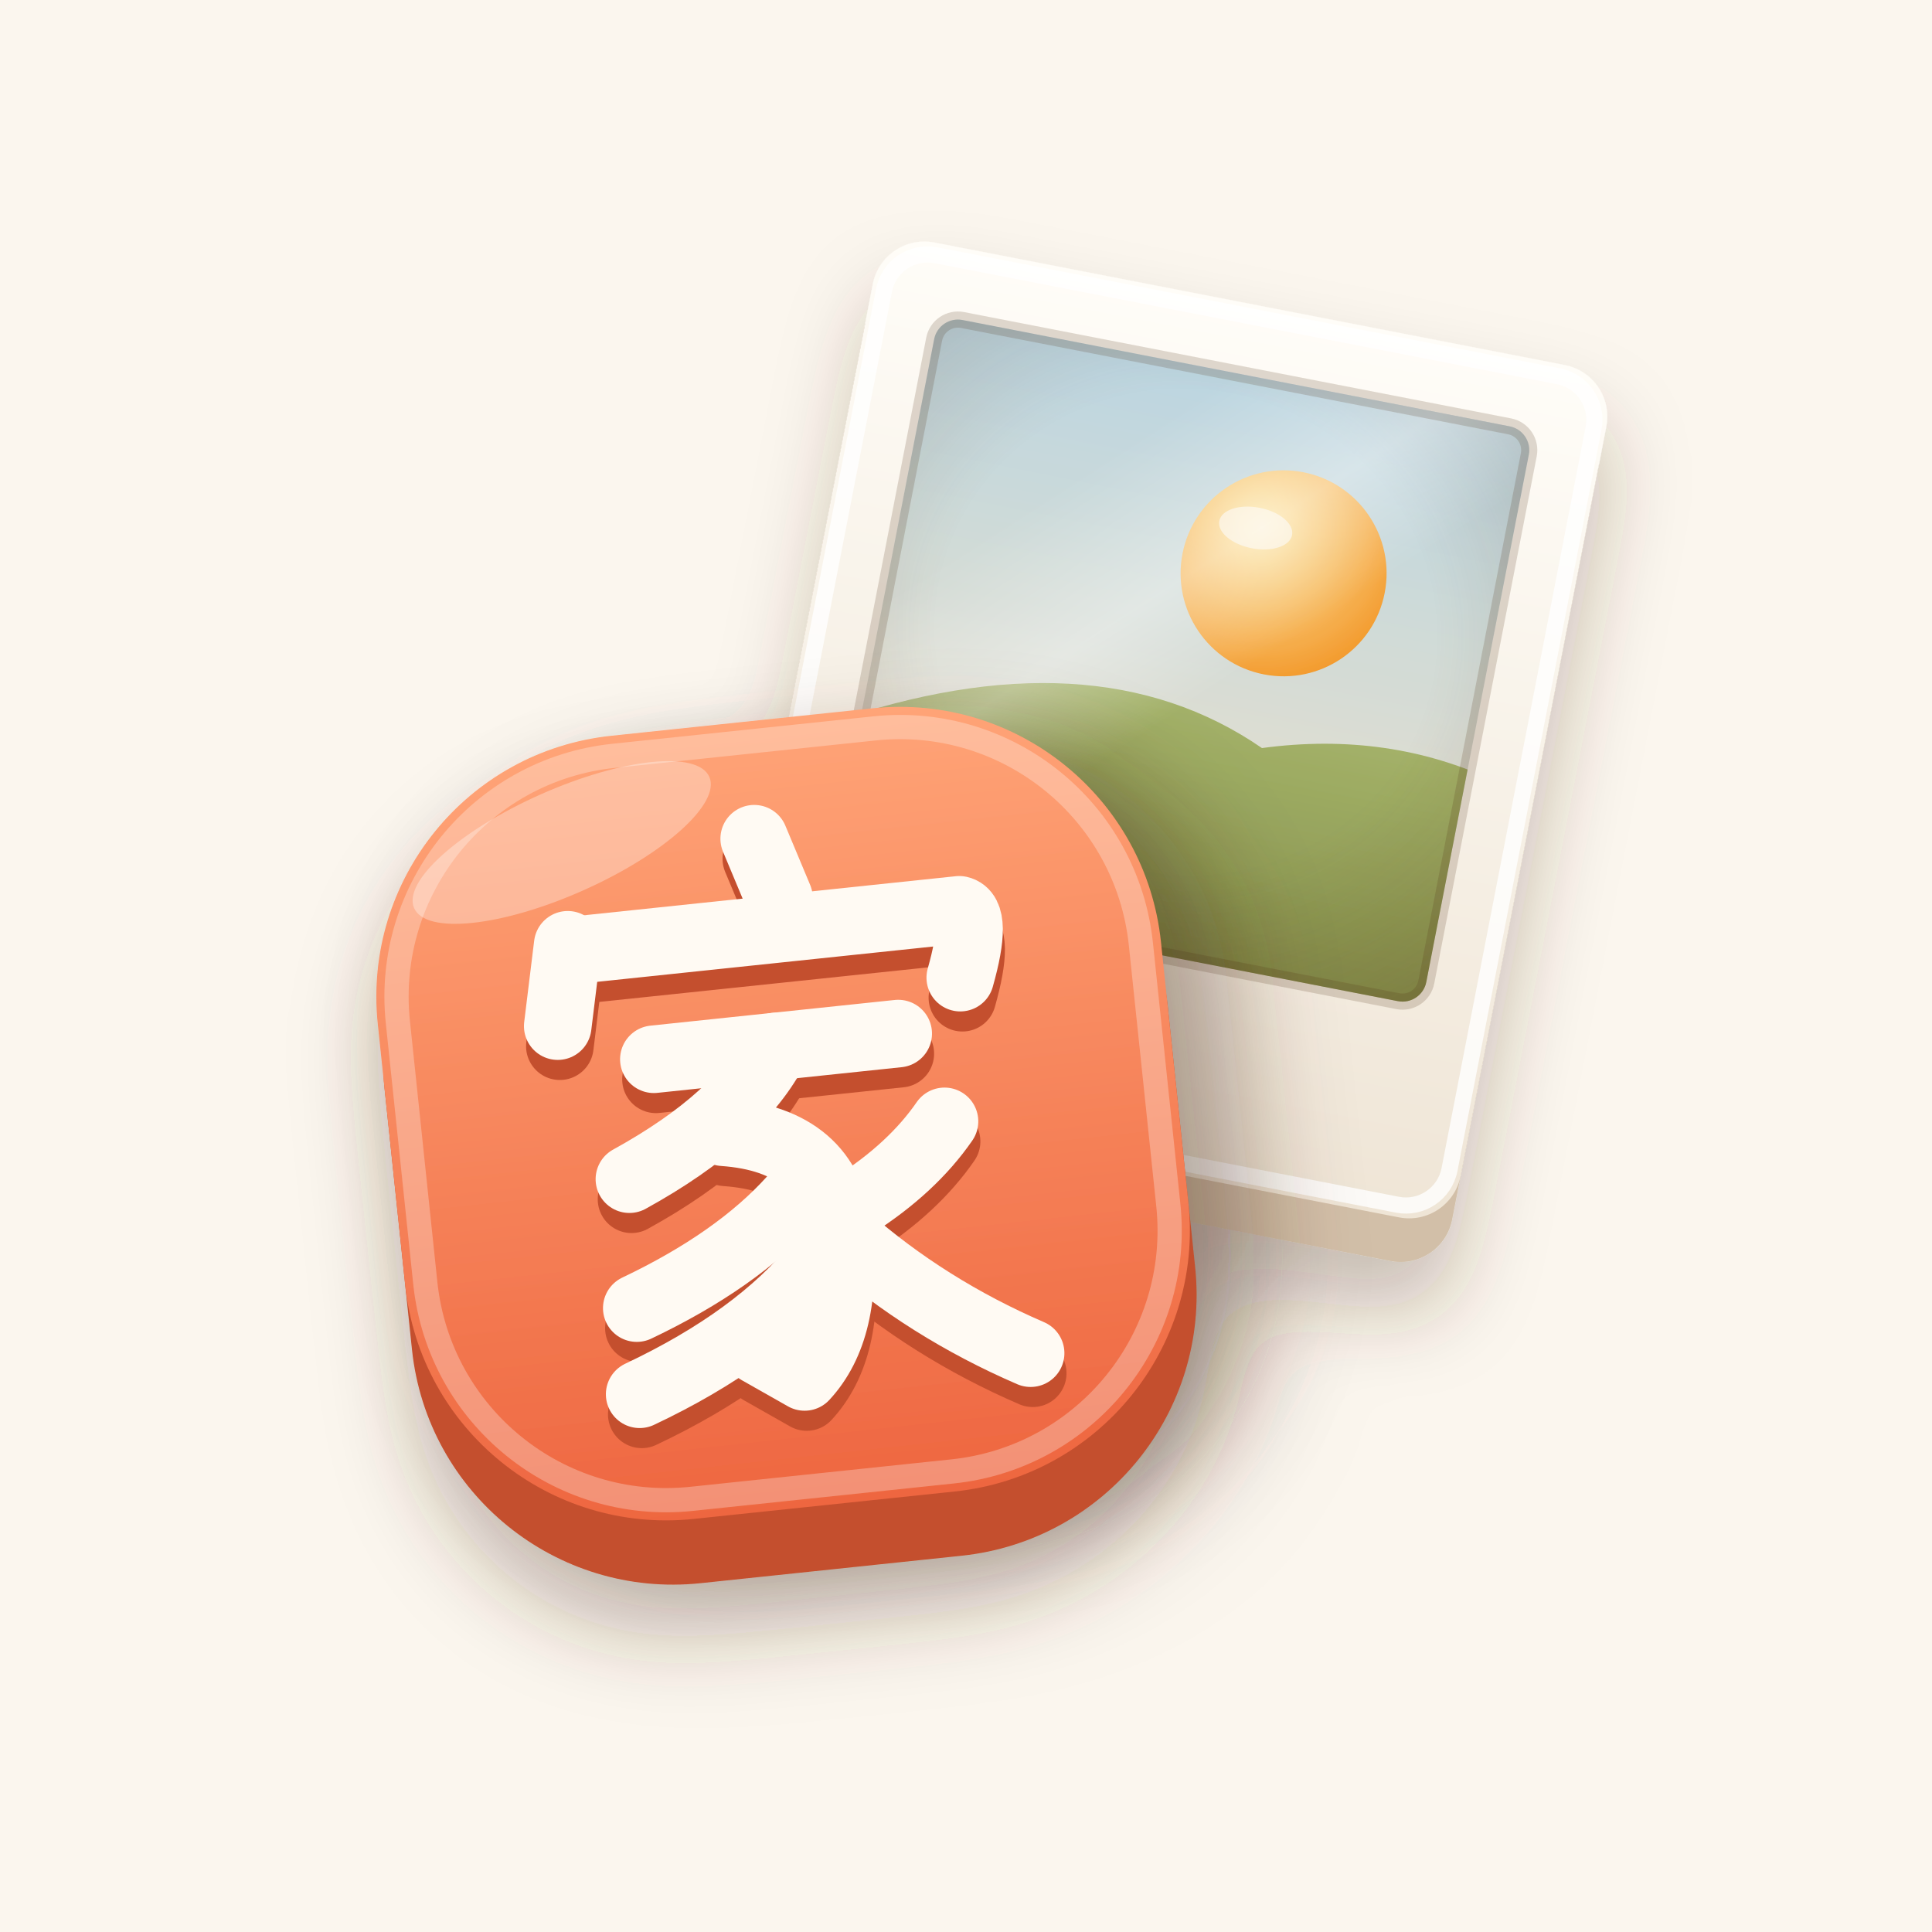
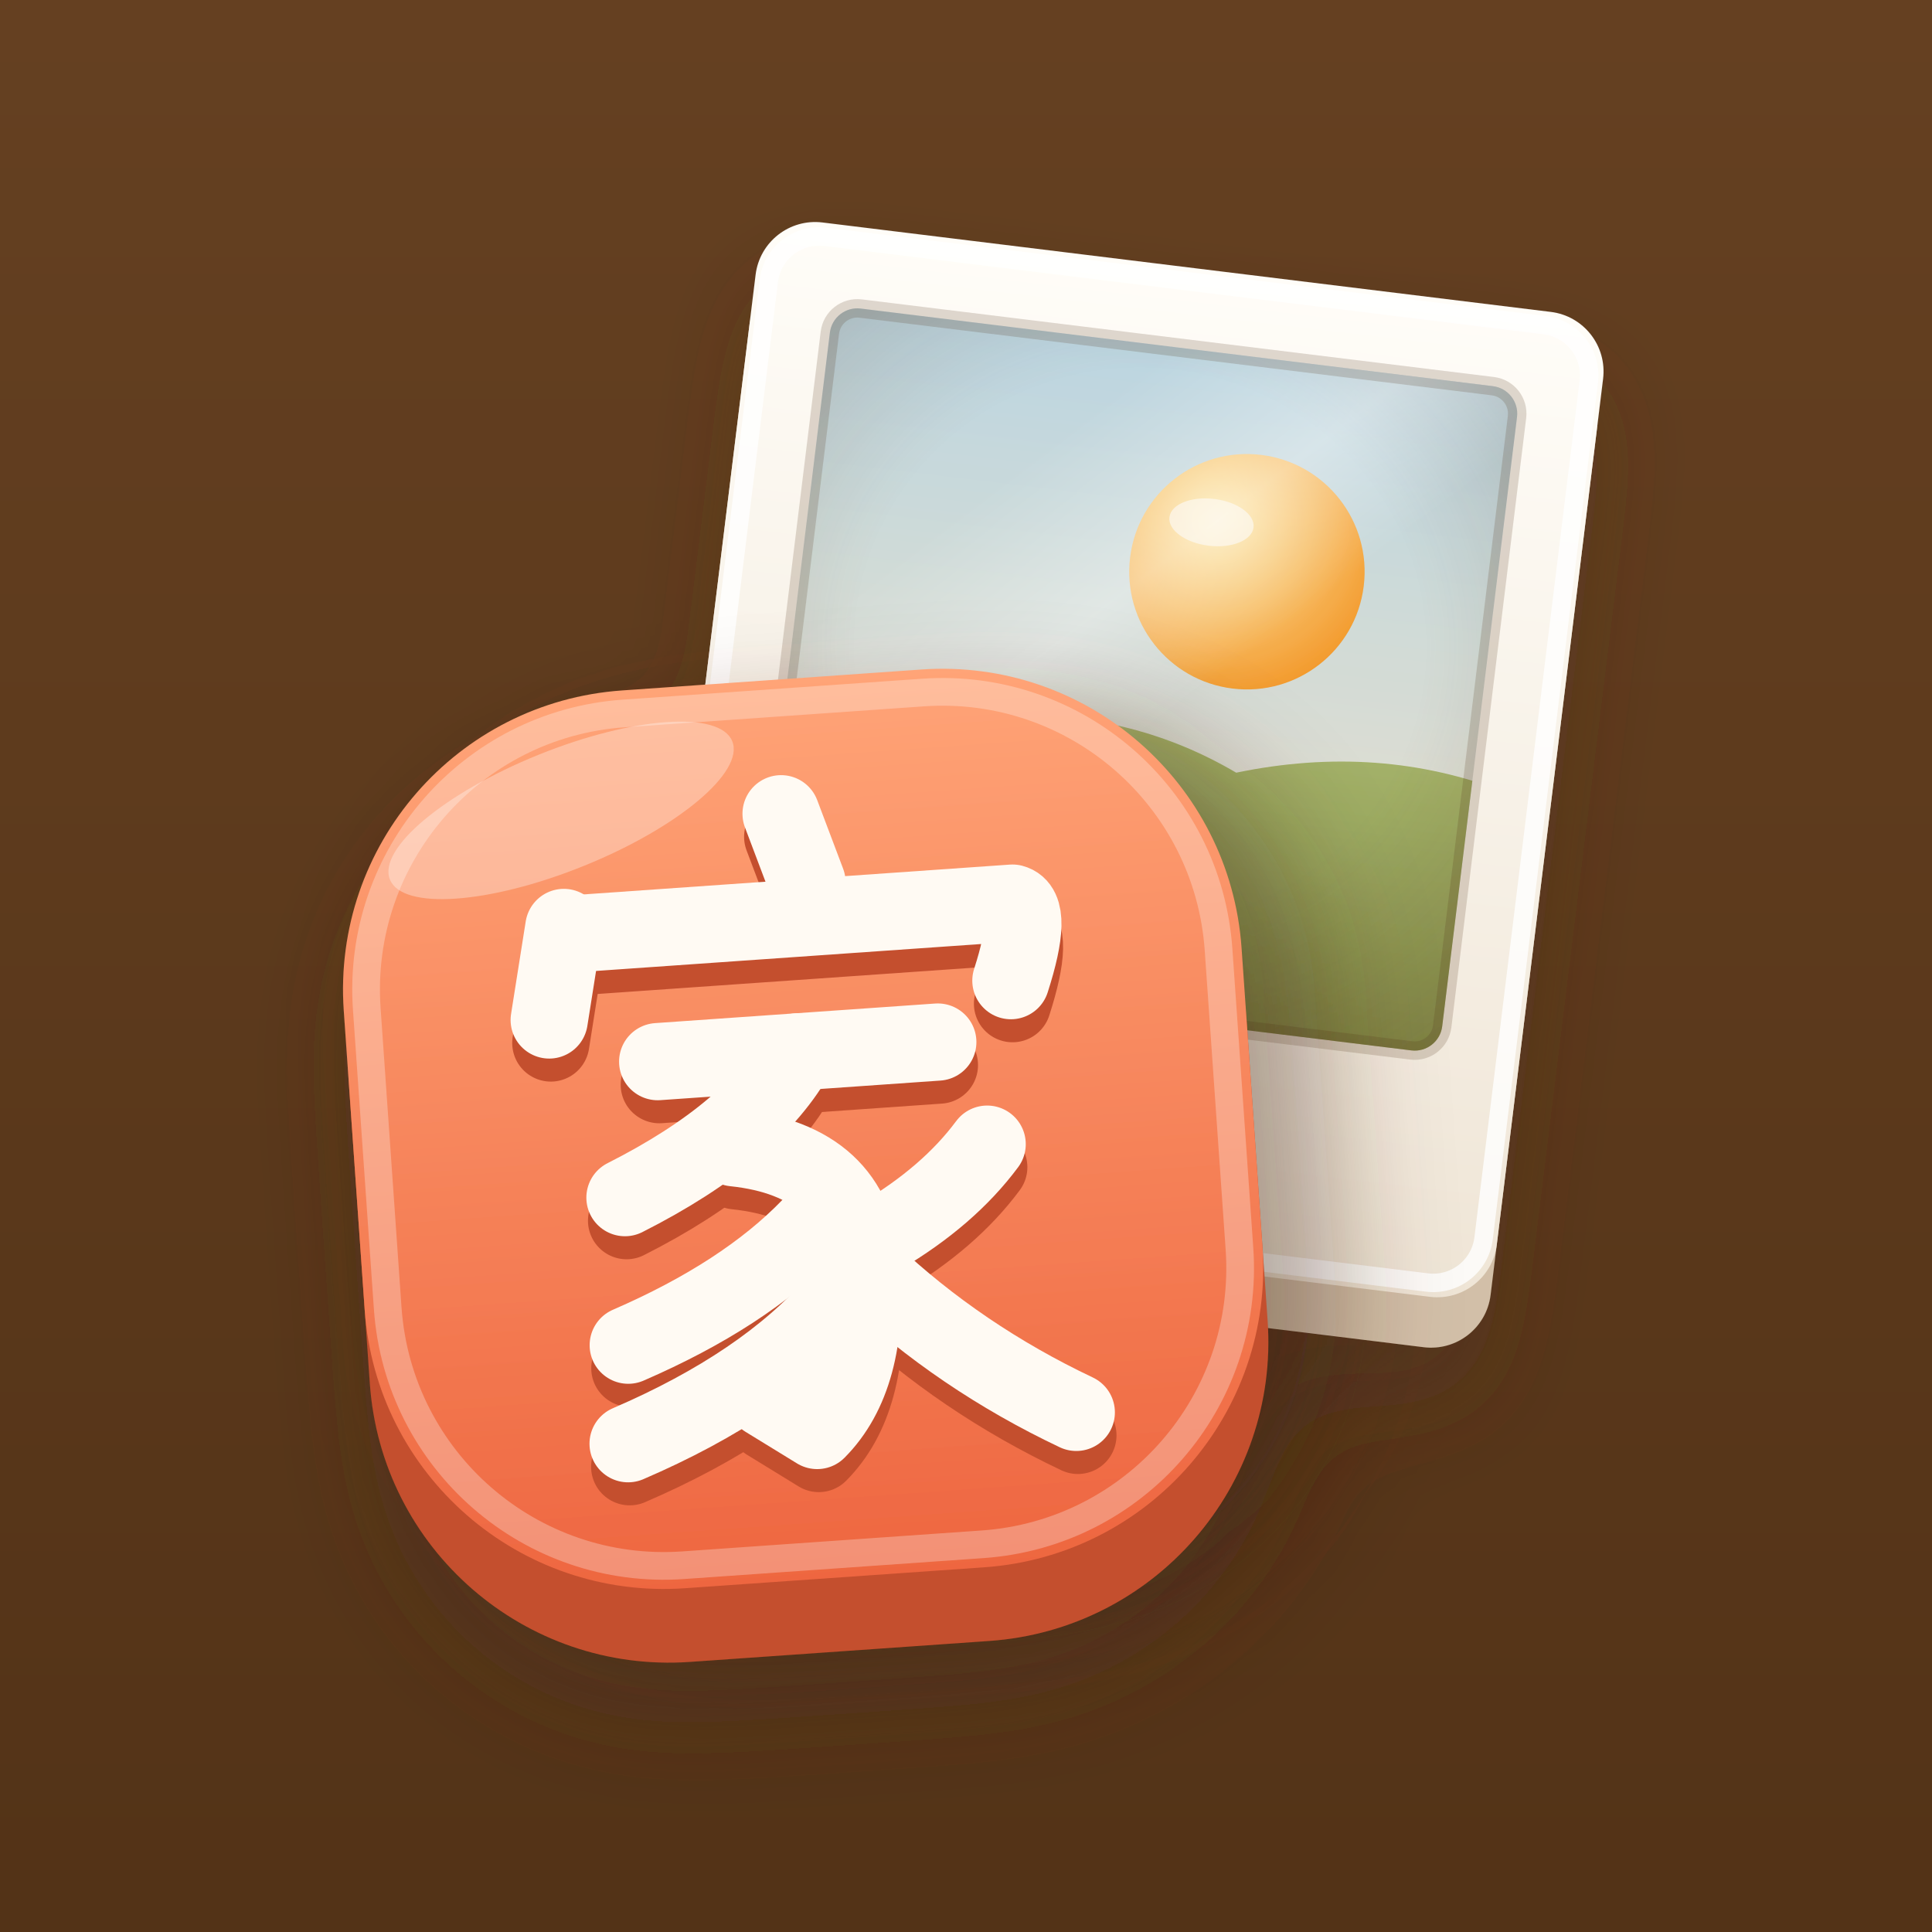
<svg xmlns="http://www.w3.org/2000/svg" viewBox="18 18 72 72" width="72" height="72" role="img">
  <defs>
    <filter id="ds" x="-30%" y="-30%" width="160%" height="170%">
      <feGaussianBlur in="SourceAlpha" stdDeviation="2" />
      <feOffset dy="2.6" result="b" />
      <feFlood flood-color="#4E2F14" flood-opacity=".28" />
      <feComposite in2="b" operator="in" />
      <feMerge>
        <feMergeNode />
        <feMergeNode in="SourceGraphic" />
      </feMerge>
    </filter>
    <filter id="cast" x="-40%" y="-40%" width="180%" height="180%">
      <feGaussianBlur stdDeviation="2.4" />
    </filter>
    <linearGradient id="card" x1="0" y1="0" x2="0" y2="1">
      <stop offset="0" stop-color="#FFFDF8" />
      <stop offset="1" stop-color="#EFE5D6" />
    </linearGradient>
    <linearGradient id="sky" x1="0" y1="0" x2="0" y2="1">
      <stop offset="0" stop-color="#B9D9EC" />
      <stop offset="1" stop-color="#F3E8D2" />
    </linearGradient>
    <linearGradient id="hillFar" x1="0" y1="0" x2="0" y2="1">
      <stop offset="0" stop-color="#C9AE8E" />
      <stop offset="1" stop-color="#B79A7A" />
    </linearGradient>
    <linearGradient id="hillNear" x1="0" y1="0" x2="0" y2="1">
      <stop offset="0" stop-color="#9FB36A" />
      <stop offset="1" stop-color="#7C8C48" />
    </linearGradient>
    <linearGradient id="seal" x1="0" y1="0" x2="0" y2="1">
      <stop offset="0" stop-color="#FFA477" />
      <stop offset="1" stop-color="#EE6640" />
    </linearGradient>
    <radialGradient id="sun" cx=".35" cy=".3" r=".75">
      <stop offset="0" stop-color="#FFF0B8" />
      <stop offset="1" stop-color="#F59A2A" />
    </radialGradient>
    <radialGradient id="vig" cx=".5" cy=".45" r=".75">
      <stop offset=".55" stop-color="#5A3716" stop-opacity="0" />
      <stop offset="1" stop-color="#5A3716" stop-opacity="0.2" />
    </radialGradient>
    <linearGradient id="sheen" x1="0" y1="0" x2="1" y2="1">
      <stop offset=".25" stop-color="#fff" stop-opacity="0" />
      <stop offset=".42" stop-color="#fff" stop-opacity=".35" />
      <stop offset=".55" stop-color="#fff" stop-opacity="0" />
    </linearGradient>
+     <linearGradient id="bgg" x1="0" y1="0" x2="0" y2="1">
+       <stop offset="0" stop-color="#6A4424" />
+       <stop offset="1" stop-color="#4E2F14" />
+     </linearGradient>
    <clipPath id="lc2">
      <rect x="18" y="18" width="72" height="72" />
    </clipPath>
  </defs>
  <g clip-path="url(#lc2)">
-     <rect width="108" height="108" fill="#FBF6EE" />
-     <g transform="translate(26 25) scale(0.875)">
+     <rect width="108" height="108" fill="url(#bgg)" />
+     <g transform="translate(22 21.5) scale(1)">
      <g filter="url(#ds)" transform="translate(4 4.6) scale(0.86)">
-         <g transform="rotate(11 42.5 21.5)">
-           <rect x="24" y="2.2" width="37" height="43" rx="2.6" fill="#D2BFA8" />
-           <rect x="24" y="0" width="37" height="43" rx="2.6" fill="url(#card)" />
-           <rect x="24.6" y="0.6" width="35.8" height="41.8" rx="2.2" fill="none" stroke="#fff" stroke-opacity=".8" stroke-width=".8" />
+         <g transform="rotate(7 39.5 23.5)">
+           <rect x="21" y="4.2" width="37" height="43" rx="2.6" fill="#D2BFA8" />
+           <rect x="21" y="2" width="37" height="43" rx="2.6" fill="url(#card)" />
+           <rect x="21.6" y="2.6" width="35.8" height="41.8" rx="2.2" fill="none" stroke="#fff" stroke-opacity=".8" stroke-width=".8" />
          <clipPath id="ph">
-             <rect x="27.5" y="3.5" width="30" height="29" rx="1.2" />
+             <rect x="24.5" y="5.5" width="30" height="29" rx="1.2" />
          </clipPath>
          <g clip-path="url(#ph)">
-             <rect x="27.5" y="3.5" width="30" height="29" fill="url(#sky)" />
-             <circle cx="46.7" cy="12.78" r="5.1" fill="url(#sun)" />
-             <ellipse cx="44.915" cy="10.842" rx="1.836" ry="1.02" fill="#fff" opacity=".65" />
-             <path d="M26.00 24.38 Q38.00 17.42 47.30 21.48 Q53.30 19.45 59.00 20.90 L59.00 33.95 L26.00 33.95 Z" fill="url(#hillNear)" />
-             <rect x="27.5" y="3.5" width="30" height="29" fill="#D9A15C" opacity="0.08" />
-             <rect x="27.5" y="3.5" width="30" height="29" fill="url(#vig)" />
-             <rect x="27.5" y="3.5" width="30" height="29" fill="url(#sheen)" />
+             <rect x="24.5" y="5.5" width="30" height="29" fill="url(#sky)" />
+             <circle cx="43.7" cy="14.78" r="5.1" fill="url(#sun)" />
+             <ellipse cx="41.915" cy="12.842" rx="1.836" ry="1.02" fill="#fff" opacity=".65" />
+             <path d="M23.00 26.38 Q35.00 19.42 44.30 23.48 Q50.30 21.45 56.00 22.90 L56.00 35.95 L23.00 35.95 Z" fill="url(#hillNear)" />
+             <rect x="24.5" y="5.5" width="30" height="29" fill="#D9A15C" opacity="0.08" />
+             <rect x="24.5" y="5.5" width="30" height="29" fill="url(#vig)" />
+             <rect x="24.5" y="5.5" width="30" height="29" fill="url(#sheen)" />
          </g>
-           <rect x="27.5" y="3.5" width="30" height="29" rx="1.2" fill="none" stroke="#4E2F14" stroke-opacity=".18" stroke-width=".8" />
+           <rect x="24.5" y="5.5" width="30" height="29" rx="1.2" fill="none" stroke="#4E2F14" stroke-opacity=".18" stroke-width=".8" />
        </g>
-         <g transform="rotate(-6 23.5 40.5)">
-           <rect x="7" y="23" width="39" height="39" rx="13" fill="#3A1A10" opacity=".38" filter="url(#cast)" />
-           <rect x="4" y="24.2" width="39" height="39" rx="13" fill="#C44F2E" />
-           <rect x="4" y="21" width="39" height="39" rx="13" fill="url(#seal)" />
-           <rect x="5" y="22" width="37" height="37" rx="12" fill="none" stroke="#fff" stroke-opacity=".28" stroke-width="1.2" />
-           <g transform="translate(8.29 26.29) scale(0.3042)" fill="none" stroke="#C44F2E" stroke-width="11" stroke-linecap="round" stroke-linejoin="round">
+         <g transform="rotate(-4 25.5 39.5)">
+           <rect x="9" y="22" width="39" height="39" rx="13" fill="#3A1A10" opacity=".38" filter="url(#cast)" />
+           <rect x="6" y="23.2" width="39" height="39" rx="13" fill="#C44F2E" />
+           <rect x="6" y="20" width="39" height="39" rx="13" fill="url(#seal)" />
+           <rect x="7" y="21" width="37" height="37" rx="12" fill="none" stroke="#fff" stroke-opacity=".28" stroke-width="1.2" />
+           <g transform="translate(10.29 25.29) scale(0.3042)" fill="none" stroke="#C44F2E" stroke-width="11" stroke-linecap="round" stroke-linejoin="round">
            <path d="M50 5 L53 15" />
            <path d="M18 19 L15 32" />
            <path d="M18 20 L82 20 Q85 21 81 31" />
            <path d="M30 39 L70 39" />
            <path d="M50 39 Q43 50 24 58" />
            <path d="M40 52 Q57 55 57 70 Q57 86 49 93 L42 88" />
            <path d="M50 64 Q40 73 23 79" />
            <path d="M53 75 Q42 86 22 93" />
            <path d="M76 54 Q70 61 60 66" />
            <path d="M58 71 Q70 84 86 93" />
          </g>
-           <g transform="translate(8.29 25.29) scale(0.3042)" fill="none" stroke="#FFFAF3" stroke-width="11" stroke-linecap="round" stroke-linejoin="round">
+           <g transform="translate(10.29 24.29) scale(0.3042)" fill="none" stroke="#FFFAF3" stroke-width="11" stroke-linecap="round" stroke-linejoin="round">
            <path d="M50 5 L53 15" />
            <path d="M18 19 L15 32" />
            <path d="M18 20 L82 20 Q85 21 81 31" />
            <path d="M30 39 L70 39" />
            <path d="M50 39 Q43 50 24 58" />
            <path d="M40 52 Q57 55 57 70 Q57 86 49 93 L42 88" />
            <path d="M50 64 Q40 73 23 79" />
            <path d="M53 75 Q42 86 22 93" />
            <path d="M76 54 Q70 61 60 66" />
            <path d="M58 71 Q70 84 86 93" />
          </g>
-           <ellipse cx="14" cy="26" rx="8" ry="2.6" fill="#fff" opacity=".32" transform="rotate(-18 14 26)" />
+           <ellipse cx="16" cy="25" rx="8" ry="2.6" fill="#fff" opacity=".32" transform="rotate(-18 16 25)" />
        </g>
      </g>
    </g>
  </g>
</svg>
